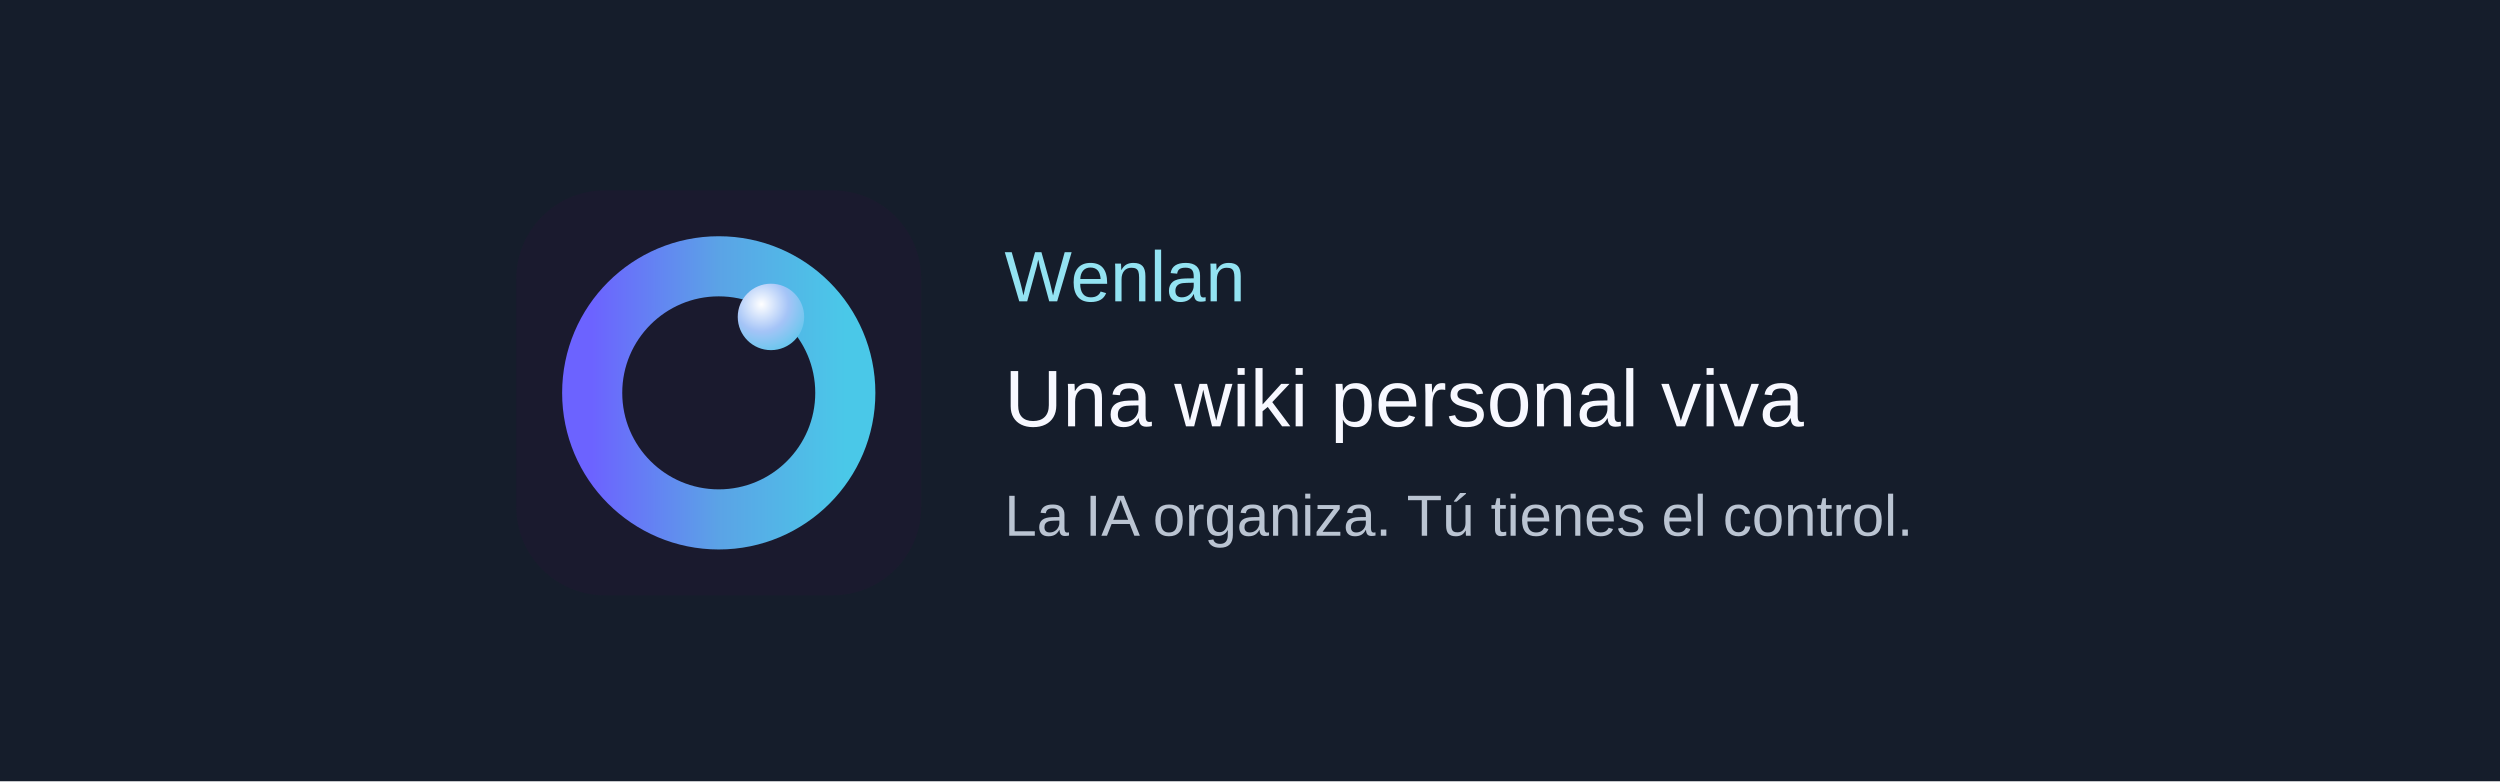
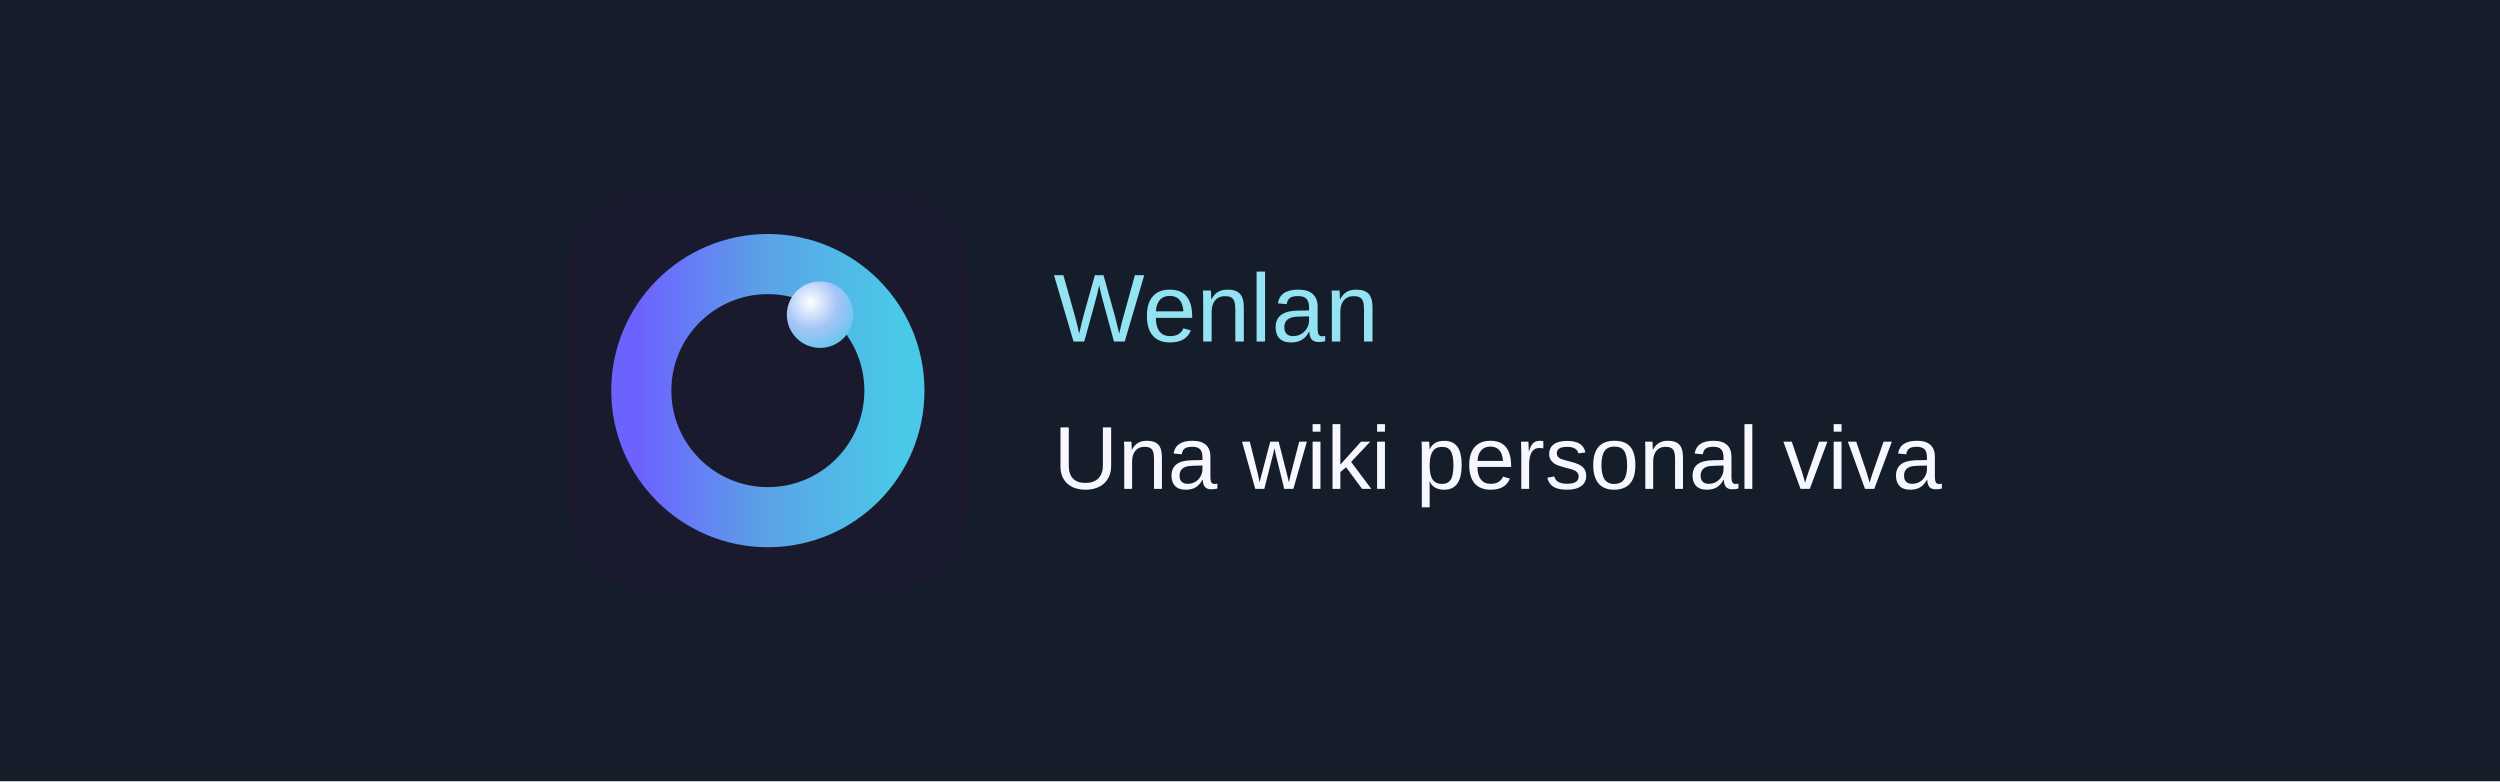
<svg xmlns="http://www.w3.org/2000/svg" width="1120" height="350" viewBox="0 0 1120 350" fill="none" role="img" aria-labelledby="title desc">
  <rect width="1120" height="350" fill="#151D2B" />
-   <g transform="translate(150 22)">
-     <g transform="translate(81.28 63.28) scale(0.354375)">
+   <g transform="translate(172 0)">
+     <g transform="translate(81.28 84.28) scale(0.354375)">
      <rect width="512" height="512" rx="112" fill="#1A1A2E" />
      <circle cx="256" cy="256" r="160" fill="none" stroke="url(#banner-es-ES-desktop-ring)" stroke-width="76" />
      <circle cx="322" cy="160" r="42" fill="url(#banner-es-ES-desktop-orb)" />
    </g>
-     <text x="300" y="113" fill="#93E3F2" font-size="32" font-weight="500" text-anchor="start">
+     <text x="300" y="153" fill="#93E3F2" font-size="43.2" font-weight="500" text-anchor="start">
      <tspan font-family="-apple-system, BlinkMacSystemFont, &quot;SF Pro Display&quot;, &quot;Helvetica Neue&quot;, Arial, sans-serif">Wenlan</tspan>
    </text>
-     <text x="300" y="169" fill="#F7F8FF" font-family="-apple-system, BlinkMacSystemFont, &quot;SF Pro Display&quot;, &quot;Helvetica Neue&quot;, Arial, sans-serif" font-size="36" font-weight="500" text-anchor="start">Una wiki personal viva</text>
-     <text x="300" y="218" fill="#BAC4D2" font-family="-apple-system, BlinkMacSystemFont, &quot;SF Pro Display&quot;, &quot;Helvetica Neue&quot;, Arial, sans-serif" font-size="26" font-weight="400" text-anchor="start">La IA organiza. Tú tienes el control.</text>
+     <text x="300" y="219" fill="#F7F8FF" font-family="-apple-system, BlinkMacSystemFont, &quot;SF Pro Display&quot;, &quot;Helvetica Neue&quot;, Arial, sans-serif" font-size="40" font-weight="500" text-anchor="start">Una wiki personal viva</text>
  </g>
  <defs>
    <linearGradient id="banner-es-ES-desktop-ring" x1="96" y1="256" x2="416" y2="256" gradientUnits="userSpaceOnUse">
      <stop stop-color="#6C63FF" />
      <stop offset="0.5" stop-color="#5BA3E6" />
      <stop offset="1" stop-color="#4AC8E8" />
    </linearGradient>
    <radialGradient id="banner-es-ES-desktop-orb" cx="0" cy="0" r="1" gradientUnits="userSpaceOnUse" gradientTransform="translate(310 144) rotate(52.125) scale(76.0263)">
      <stop stop-color="#FFFFFF" />
      <stop offset="0.45" stop-color="#A5C4F7" />
      <stop offset="1" stop-color="#4AC8E8" />
    </radialGradient>
  </defs>
</svg>
